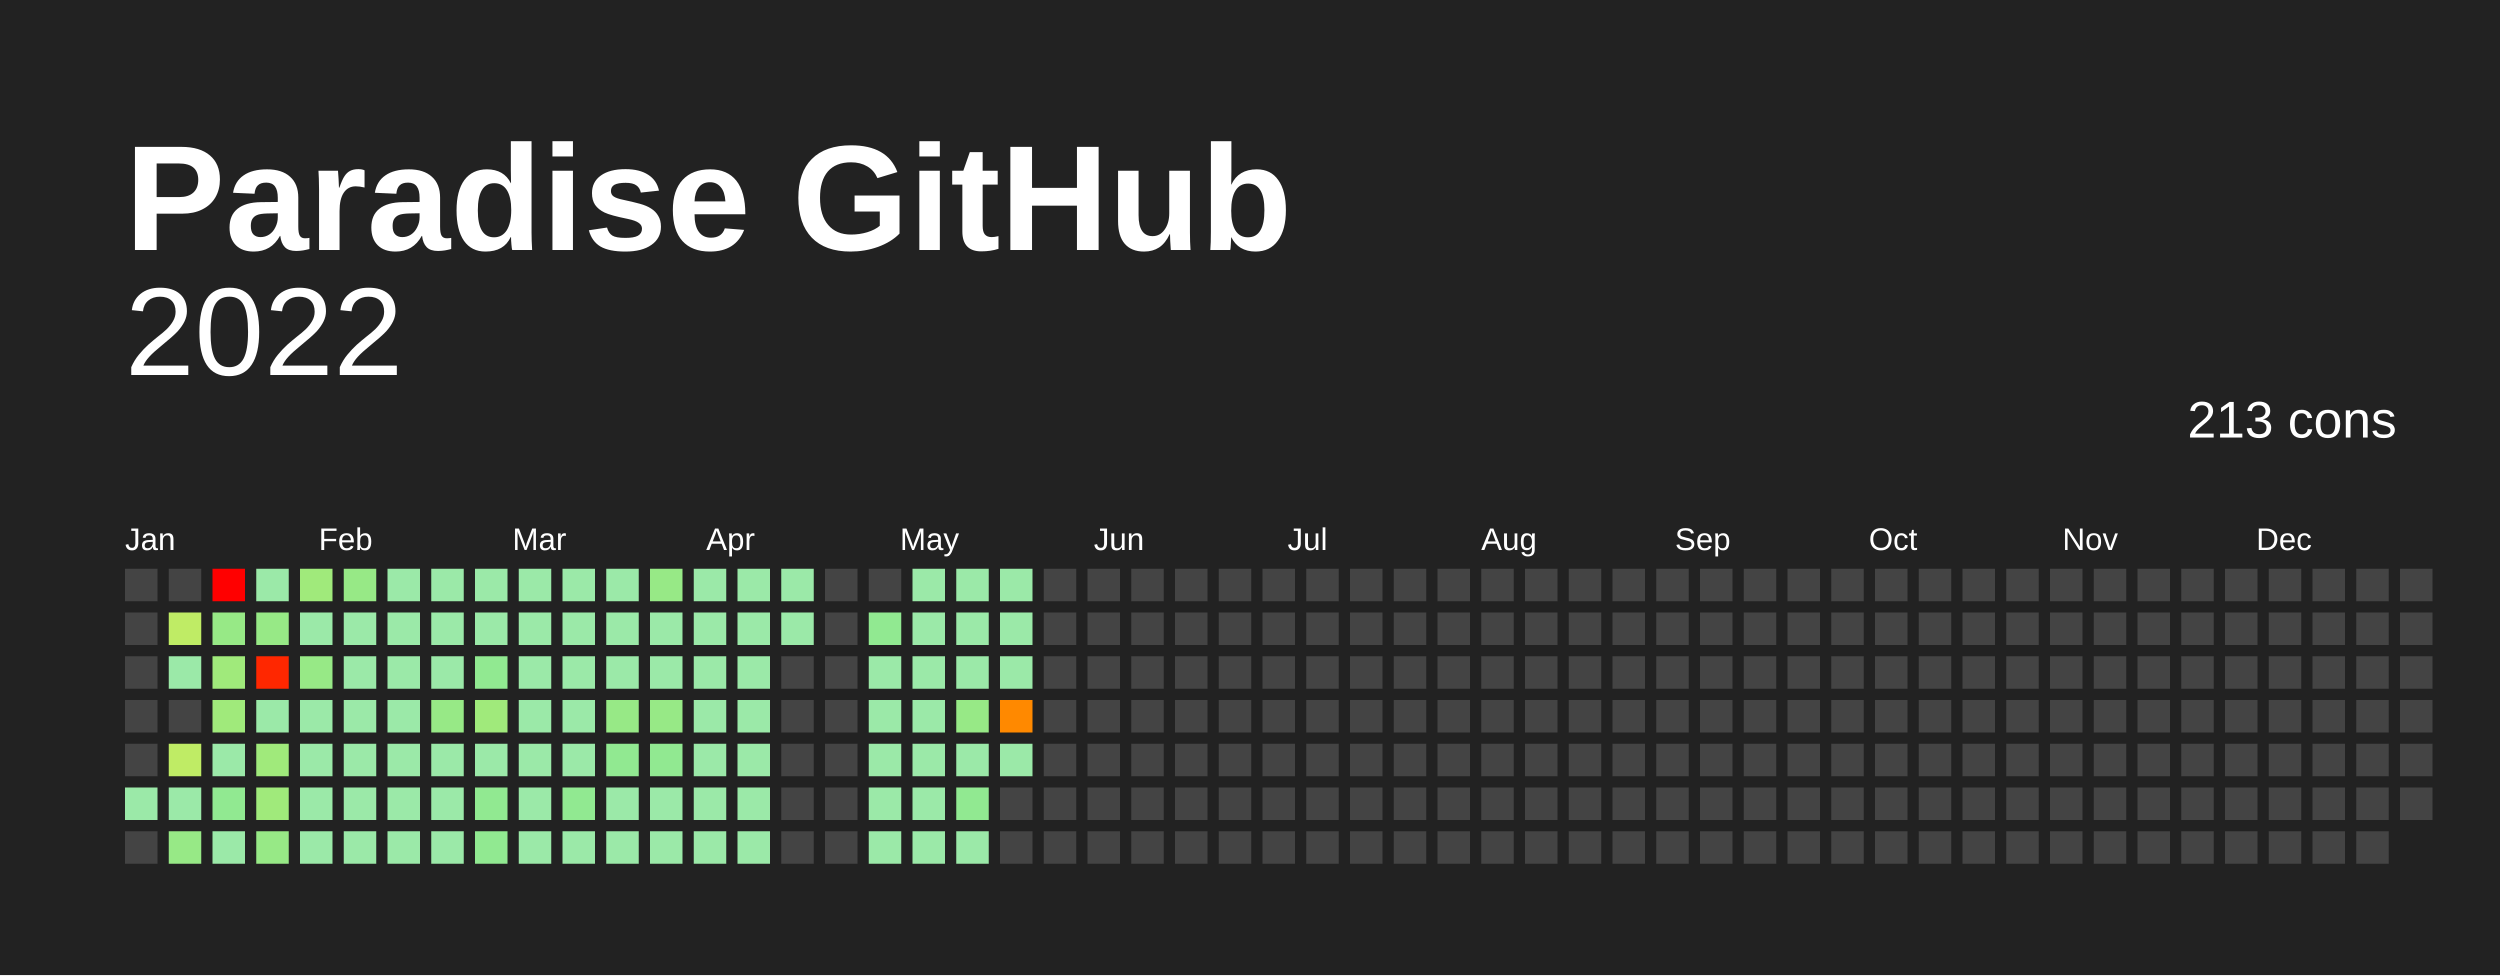
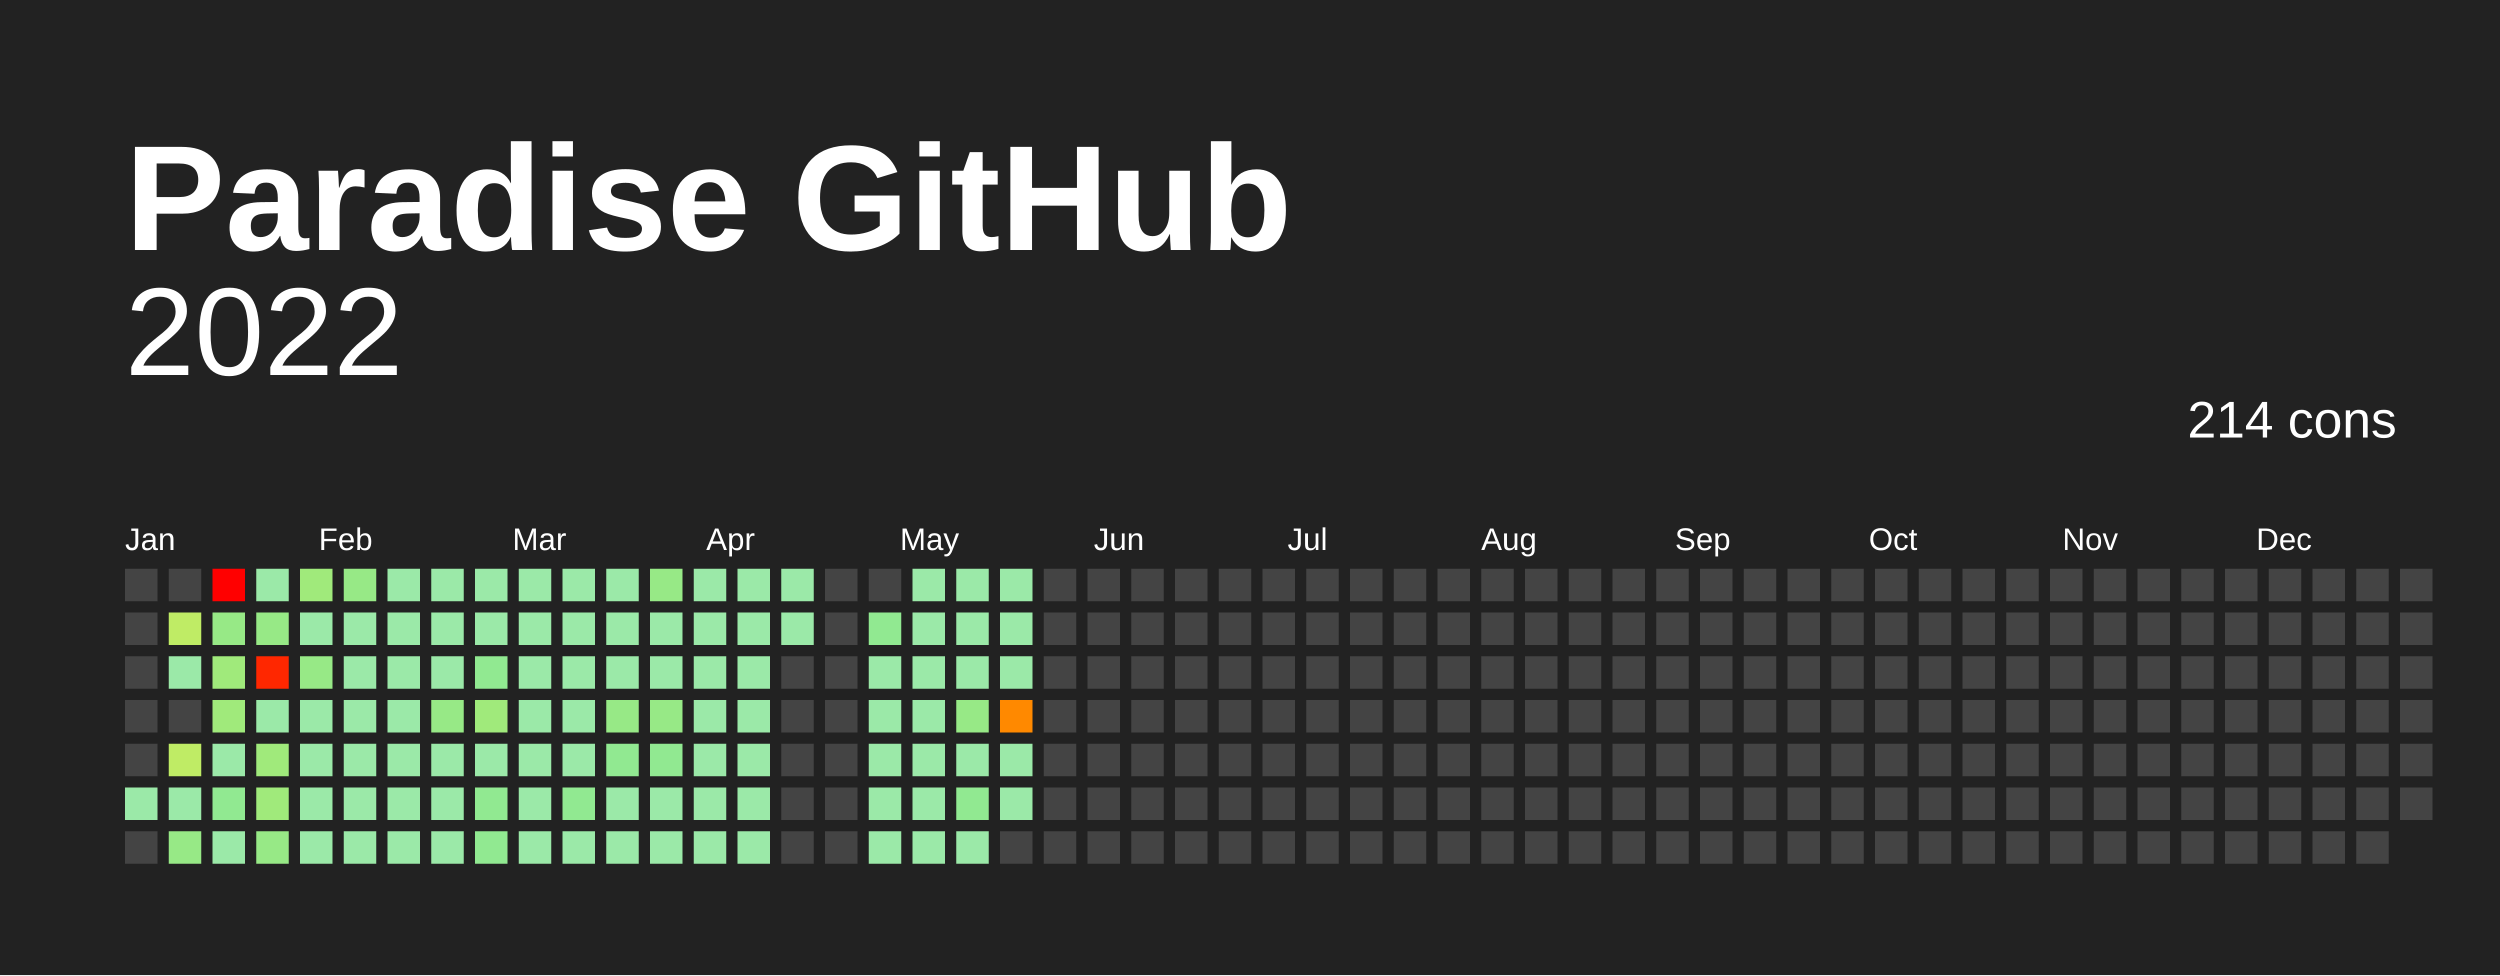
<svg xmlns="http://www.w3.org/2000/svg" baseProfile="full" height="78mm" version="1.1" viewBox="0,0,200,78" width="200mm">
  <defs />
  <rect fill="#222222" height="78" width="200" x="0" y="0" />
  <text fill="#FFFFFF" style="font-size:12px; font-family:Arial; font-weight:bold;" x="10" y="20">Paradise GitHub</text>
  <text alignment-baseline="hanging" fill="#FFFFFF" style="font-size:10.0px; font-family:Arial;" x="10" y="30">2022</text>
-   <text alignment-baseline="hanging" fill="#FFFFFF" style="font-size:4.125px; font-family:Arial;" x="175" y="35">213 cons</text>
+   <text alignment-baseline="hanging" fill="#FFFFFF" style="font-size:4.125px; font-family:Arial;" x="175" y="35">214 cons</text>
  <text fill="#FFFFFF" style="font-size:2.5px; font-family:Arial" x="10.0" y="44">Jan</text>
  <text fill="#FFFFFF" style="font-size:2.5px; font-family:Arial" x="25.5" y="44">Feb</text>
  <text fill="#FFFFFF" style="font-size:2.5px; font-family:Arial" x="41.0" y="44">Mar</text>
  <text fill="#FFFFFF" style="font-size:2.5px; font-family:Arial" x="56.5" y="44">Apr</text>
  <text fill="#FFFFFF" style="font-size:2.5px; font-family:Arial" x="72.0" y="44">May</text>
  <text fill="#FFFFFF" style="font-size:2.5px; font-family:Arial" x="87.5" y="44">Jun</text>
  <text fill="#FFFFFF" style="font-size:2.5px; font-family:Arial" x="103.0" y="44">Jul</text>
  <text fill="#FFFFFF" style="font-size:2.5px; font-family:Arial" x="118.5" y="44">Aug</text>
  <text fill="#FFFFFF" style="font-size:2.5px; font-family:Arial" x="134.0" y="44">Sep</text>
  <text fill="#FFFFFF" style="font-size:2.5px; font-family:Arial" x="149.5" y="44">Oct</text>
  <text fill="#FFFFFF" style="font-size:2.5px; font-family:Arial" x="165.0" y="44">Nov</text>
  <text fill="#FFFFFF" style="font-size:2.5px; font-family:Arial" x="180.5" y="44">Dec</text>
  <rect fill="#444444" height="2.6" width="2.6" x="10.0" y="45.5" />
  <rect fill="#444444" height="2.6" width="2.6" x="10.0" y="49.0" />
  <rect fill="#444444" height="2.6" width="2.6" x="10.0" y="52.5" />
  <rect fill="#444444" height="2.6" width="2.6" x="10.0" y="56.0" />
  <rect fill="#444444" height="2.6" width="2.6" x="10.0" y="59.5" />
  <rect fill="#9be9a8" height="2.6" width="2.6" x="10.0" y="63.0" />
  <rect fill="#444444" height="2.6" width="2.6" x="10.0" y="66.5" />
  <rect fill="#444444" height="2.6" width="2.6" x="13.5" y="45.5" />
  <rect fill="#bfec65" height="2.6" width="2.6" x="13.5" y="49.0" />
  <rect fill="#9be9a8" height="2.6" width="2.6" x="13.5" y="52.5" />
  <rect fill="#444444" height="2.6" width="2.6" x="13.5" y="56.0" />
  <rect fill="#bfec65" height="2.6" width="2.6" x="13.5" y="59.5" />
  <rect fill="#9be9a8" height="2.6" width="2.6" x="13.5" y="63.0" />
  <rect fill="#97e986" height="2.6" width="2.6" x="13.5" y="66.5" />
  <rect fill="red" height="2.6" width="2.6" x="17.0" y="45.5" />
  <rect fill="#97e986" height="2.6" width="2.6" x="17.0" y="49.0" />
  <rect fill="#a0ea7b" height="2.6" width="2.6" x="17.0" y="52.5" />
  <rect fill="#a0ea7b" height="2.6" width="2.6" x="17.0" y="56.0" />
  <rect fill="#9be9a8" height="2.6" width="2.6" x="17.0" y="59.5" />
  <rect fill="#91e991" height="2.6" width="2.6" x="17.0" y="63.0" />
  <rect fill="#9be9a8" height="2.6" width="2.6" x="17.0" y="66.5" />
  <rect fill="#9be9a8" height="2.6" width="2.6" x="20.5" y="45.5" />
  <rect fill="#97e986" height="2.6" width="2.6" x="20.5" y="49.0" />
  <rect fill="#ff2700" height="2.6" width="2.6" x="20.5" y="52.5" />
  <rect fill="#9be9a8" height="2.6" width="2.6" x="20.5" y="56.0" />
  <rect fill="#a0ea7b" height="2.6" width="2.6" x="20.5" y="59.5" />
  <rect fill="#a0ea7b" height="2.6" width="2.6" x="20.5" y="63.0" />
  <rect fill="#97e986" height="2.6" width="2.6" x="20.5" y="66.5" />
  <rect fill="#a0ea7b" height="2.6" width="2.6" x="24.0" y="45.5" />
  <rect fill="#9be9a8" height="2.6" width="2.6" x="24.0" y="49.0" />
  <rect fill="#97e986" height="2.6" width="2.6" x="24.0" y="52.5" />
  <rect fill="#9be9a8" height="2.6" width="2.6" x="24.0" y="56.0" />
  <rect fill="#9be9a8" height="2.6" width="2.6" x="24.0" y="59.5" />
  <rect fill="#9be9a8" height="2.6" width="2.6" x="24.0" y="63.0" />
  <rect fill="#9be9a8" height="2.6" width="2.6" x="24.0" y="66.5" />
  <rect fill="#97e986" height="2.6" width="2.6" x="27.5" y="45.5" />
  <rect fill="#9be9a8" height="2.6" width="2.6" x="27.5" y="49.0" />
  <rect fill="#9be9a8" height="2.6" width="2.6" x="27.5" y="52.5" />
  <rect fill="#9be9a8" height="2.6" width="2.6" x="27.5" y="56.0" />
  <rect fill="#9be9a8" height="2.6" width="2.6" x="27.5" y="59.5" />
  <rect fill="#9be9a8" height="2.6" width="2.6" x="27.5" y="63.0" />
  <rect fill="#9be9a8" height="2.6" width="2.6" x="27.5" y="66.5" />
  <rect fill="#9be9a8" height="2.6" width="2.6" x="31.0" y="45.5" />
  <rect fill="#9be9a8" height="2.6" width="2.6" x="31.0" y="49.0" />
  <rect fill="#9be9a8" height="2.6" width="2.6" x="31.0" y="52.5" />
  <rect fill="#9be9a8" height="2.6" width="2.6" x="31.0" y="56.0" />
  <rect fill="#9be9a8" height="2.6" width="2.6" x="31.0" y="59.5" />
  <rect fill="#9be9a8" height="2.6" width="2.6" x="31.0" y="63.0" />
  <rect fill="#9be9a8" height="2.6" width="2.6" x="31.0" y="66.5" />
  <rect fill="#9be9a8" height="2.6" width="2.6" x="34.5" y="45.5" />
  <rect fill="#9be9a8" height="2.6" width="2.6" x="34.5" y="49.0" />
  <rect fill="#9be9a8" height="2.6" width="2.6" x="34.5" y="52.5" />
  <rect fill="#97e986" height="2.6" width="2.6" x="34.5" y="56.0" />
  <rect fill="#9be9a8" height="2.6" width="2.6" x="34.5" y="59.5" />
  <rect fill="#9be9a8" height="2.6" width="2.6" x="34.5" y="63.0" />
  <rect fill="#9be9a8" height="2.6" width="2.6" x="34.5" y="66.5" />
  <rect fill="#9be9a8" height="2.6" width="2.6" x="38.0" y="45.5" />
  <rect fill="#9be9a8" height="2.6" width="2.6" x="38.0" y="49.0" />
  <rect fill="#91e991" height="2.6" width="2.6" x="38.0" y="52.5" />
  <rect fill="#a0ea7b" height="2.6" width="2.6" x="38.0" y="56.0" />
  <rect fill="#9be9a8" height="2.6" width="2.6" x="38.0" y="59.5" />
  <rect fill="#91e991" height="2.6" width="2.6" x="38.0" y="63.0" />
  <rect fill="#91e991" height="2.6" width="2.6" x="38.0" y="66.5" />
  <rect fill="#9be9a8" height="2.6" width="2.6" x="41.5" y="45.5" />
  <rect fill="#9be9a8" height="2.6" width="2.6" x="41.5" y="49.0" />
  <rect fill="#9be9a8" height="2.6" width="2.6" x="41.5" y="52.5" />
  <rect fill="#9be9a8" height="2.6" width="2.6" x="41.5" y="56.0" />
  <rect fill="#9be9a8" height="2.6" width="2.6" x="41.5" y="59.5" />
  <rect fill="#9be9a8" height="2.6" width="2.6" x="41.5" y="63.0" />
  <rect fill="#9be9a8" height="2.6" width="2.6" x="41.5" y="66.5" />
  <rect fill="#9be9a8" height="2.6" width="2.6" x="45.0" y="45.5" />
  <rect fill="#9be9a8" height="2.6" width="2.6" x="45.0" y="49.0" />
  <rect fill="#9be9a8" height="2.6" width="2.6" x="45.0" y="52.5" />
  <rect fill="#9be9a8" height="2.6" width="2.6" x="45.0" y="56.0" />
  <rect fill="#9be9a8" height="2.6" width="2.6" x="45.0" y="59.5" />
  <rect fill="#91e991" height="2.6" width="2.6" x="45.0" y="63.0" />
  <rect fill="#9be9a8" height="2.6" width="2.6" x="45.0" y="66.5" />
  <rect fill="#9be9a8" height="2.6" width="2.6" x="48.5" y="45.5" />
  <rect fill="#9be9a8" height="2.6" width="2.6" x="48.5" y="49.0" />
  <rect fill="#9be9a8" height="2.6" width="2.6" x="48.5" y="52.5" />
  <rect fill="#97e986" height="2.6" width="2.6" x="48.5" y="56.0" />
  <rect fill="#91e991" height="2.6" width="2.6" x="48.5" y="59.5" />
  <rect fill="#9be9a8" height="2.6" width="2.6" x="48.5" y="63.0" />
  <rect fill="#9be9a8" height="2.6" width="2.6" x="48.5" y="66.5" />
  <rect fill="#97e986" height="2.6" width="2.6" x="52.0" y="45.5" />
  <rect fill="#9be9a8" height="2.6" width="2.6" x="52.0" y="49.0" />
  <rect fill="#9be9a8" height="2.6" width="2.6" x="52.0" y="52.5" />
  <rect fill="#97e986" height="2.6" width="2.6" x="52.0" y="56.0" />
  <rect fill="#91e991" height="2.6" width="2.6" x="52.0" y="59.5" />
  <rect fill="#9be9a8" height="2.6" width="2.6" x="52.0" y="63.0" />
  <rect fill="#9be9a8" height="2.6" width="2.6" x="52.0" y="66.5" />
  <rect fill="#9be9a8" height="2.6" width="2.6" x="55.5" y="45.5" />
  <rect fill="#9be9a8" height="2.6" width="2.6" x="55.5" y="49.0" />
  <rect fill="#9be9a8" height="2.6" width="2.6" x="55.5" y="52.5" />
  <rect fill="#9be9a8" height="2.6" width="2.6" x="55.5" y="56.0" />
  <rect fill="#9be9a8" height="2.6" width="2.6" x="55.5" y="59.5" />
  <rect fill="#9be9a8" height="2.6" width="2.6" x="55.5" y="63.0" />
  <rect fill="#9be9a8" height="2.6" width="2.6" x="55.5" y="66.5" />
  <rect fill="#9be9a8" height="2.6" width="2.6" x="59.0" y="45.5" />
  <rect fill="#9be9a8" height="2.6" width="2.6" x="59.0" y="49.0" />
  <rect fill="#9be9a8" height="2.6" width="2.6" x="59.0" y="52.5" />
  <rect fill="#9be9a8" height="2.6" width="2.6" x="59.0" y="56.0" />
  <rect fill="#9be9a8" height="2.6" width="2.6" x="59.0" y="59.5" />
  <rect fill="#9be9a8" height="2.6" width="2.6" x="59.0" y="63.0" />
  <rect fill="#9be9a8" height="2.6" width="2.6" x="59.0" y="66.5" />
  <rect fill="#9be9a8" height="2.6" width="2.6" x="62.5" y="45.5" />
  <rect fill="#9be9a8" height="2.6" width="2.6" x="62.5" y="49.0" />
  <rect fill="#444444" height="2.6" width="2.6" x="62.5" y="52.5" />
  <rect fill="#444444" height="2.6" width="2.6" x="62.5" y="56.0" />
  <rect fill="#444444" height="2.6" width="2.6" x="62.5" y="59.5" />
  <rect fill="#444444" height="2.6" width="2.6" x="62.5" y="63.0" />
  <rect fill="#444444" height="2.6" width="2.6" x="62.5" y="66.5" />
  <rect fill="#444444" height="2.6" width="2.6" x="66.0" y="45.5" />
  <rect fill="#444444" height="2.6" width="2.6" x="66.0" y="49.0" />
  <rect fill="#444444" height="2.6" width="2.6" x="66.0" y="52.5" />
  <rect fill="#444444" height="2.6" width="2.6" x="66.0" y="56.0" />
  <rect fill="#444444" height="2.6" width="2.6" x="66.0" y="59.5" />
  <rect fill="#444444" height="2.6" width="2.6" x="66.0" y="63.0" />
  <rect fill="#444444" height="2.6" width="2.6" x="66.0" y="66.5" />
  <rect fill="#444444" height="2.6" width="2.6" x="69.5" y="45.5" />
  <rect fill="#91e991" height="2.6" width="2.6" x="69.5" y="49.0" />
  <rect fill="#9be9a8" height="2.6" width="2.6" x="69.5" y="52.5" />
  <rect fill="#9be9a8" height="2.6" width="2.6" x="69.5" y="56.0" />
  <rect fill="#9be9a8" height="2.6" width="2.6" x="69.5" y="59.5" />
  <rect fill="#9be9a8" height="2.6" width="2.6" x="69.5" y="63.0" />
  <rect fill="#9be9a8" height="2.6" width="2.6" x="69.5" y="66.5" />
  <rect fill="#9be9a8" height="2.6" width="2.6" x="73.0" y="45.5" />
  <rect fill="#9be9a8" height="2.6" width="2.6" x="73.0" y="49.0" />
  <rect fill="#9be9a8" height="2.6" width="2.6" x="73.0" y="52.5" />
  <rect fill="#9be9a8" height="2.6" width="2.6" x="73.0" y="56.0" />
  <rect fill="#9be9a8" height="2.6" width="2.6" x="73.0" y="59.5" />
  <rect fill="#9be9a8" height="2.6" width="2.6" x="73.0" y="63.0" />
  <rect fill="#9be9a8" height="2.6" width="2.6" x="73.0" y="66.5" />
  <rect fill="#9be9a8" height="2.6" width="2.6" x="76.5" y="45.5" />
  <rect fill="#9be9a8" height="2.6" width="2.6" x="76.5" y="49.0" />
  <rect fill="#9be9a8" height="2.6" width="2.6" x="76.5" y="52.5" />
  <rect fill="#97e986" height="2.6" width="2.6" x="76.5" y="56.0" />
  <rect fill="#9be9a8" height="2.6" width="2.6" x="76.5" y="59.5" />
  <rect fill="#91e991" height="2.6" width="2.6" x="76.5" y="63.0" />
  <rect fill="#9be9a8" height="2.6" width="2.6" x="76.5" y="66.5" />
  <rect fill="#9be9a8" height="2.6" width="2.6" x="80.0" y="45.5" />
  <rect fill="#9be9a8" height="2.6" width="2.6" x="80.0" y="49.0" />
  <rect fill="#9be9a8" height="2.6" width="2.6" x="80.0" y="52.5" />
  <rect fill="#ff8900" height="2.6" width="2.6" x="80.0" y="56.0" />
  <rect fill="#9be9a8" height="2.6" width="2.6" x="80.0" y="59.5" />
-   <rect fill="#444444" height="2.6" width="2.6" x="80.0" y="63.0" />
+   <rect fill="#9be9a8" height="2.6" width="2.6" x="80.0" y="63.0" />
  <rect fill="#444444" height="2.6" width="2.6" x="80.0" y="66.5" />
  <rect fill="#444444" height="2.6" width="2.6" x="83.5" y="45.5" />
  <rect fill="#444444" height="2.6" width="2.6" x="83.5" y="49.0" />
  <rect fill="#444444" height="2.6" width="2.6" x="83.5" y="52.5" />
  <rect fill="#444444" height="2.6" width="2.6" x="83.5" y="56.0" />
  <rect fill="#444444" height="2.6" width="2.6" x="83.5" y="59.5" />
  <rect fill="#444444" height="2.6" width="2.6" x="83.5" y="63.0" />
  <rect fill="#444444" height="2.6" width="2.6" x="83.5" y="66.5" />
  <rect fill="#444444" height="2.6" width="2.6" x="87.0" y="45.5" />
  <rect fill="#444444" height="2.6" width="2.6" x="87.0" y="49.0" />
  <rect fill="#444444" height="2.6" width="2.6" x="87.0" y="52.5" />
  <rect fill="#444444" height="2.6" width="2.6" x="87.0" y="56.0" />
  <rect fill="#444444" height="2.6" width="2.6" x="87.0" y="59.5" />
  <rect fill="#444444" height="2.6" width="2.6" x="87.0" y="63.0" />
  <rect fill="#444444" height="2.6" width="2.6" x="87.0" y="66.5" />
  <rect fill="#444444" height="2.6" width="2.6" x="90.5" y="45.5" />
  <rect fill="#444444" height="2.6" width="2.6" x="90.5" y="49.0" />
  <rect fill="#444444" height="2.6" width="2.6" x="90.5" y="52.5" />
  <rect fill="#444444" height="2.6" width="2.6" x="90.5" y="56.0" />
  <rect fill="#444444" height="2.6" width="2.6" x="90.5" y="59.5" />
  <rect fill="#444444" height="2.6" width="2.6" x="90.5" y="63.0" />
  <rect fill="#444444" height="2.6" width="2.6" x="90.5" y="66.5" />
  <rect fill="#444444" height="2.6" width="2.6" x="94.0" y="45.5" />
  <rect fill="#444444" height="2.6" width="2.6" x="94.0" y="49.0" />
  <rect fill="#444444" height="2.6" width="2.6" x="94.0" y="52.5" />
  <rect fill="#444444" height="2.6" width="2.6" x="94.0" y="56.0" />
  <rect fill="#444444" height="2.6" width="2.6" x="94.0" y="59.5" />
  <rect fill="#444444" height="2.6" width="2.6" x="94.0" y="63.0" />
  <rect fill="#444444" height="2.6" width="2.6" x="94.0" y="66.5" />
  <rect fill="#444444" height="2.6" width="2.6" x="97.5" y="45.5" />
  <rect fill="#444444" height="2.6" width="2.6" x="97.5" y="49.0" />
  <rect fill="#444444" height="2.6" width="2.6" x="97.5" y="52.5" />
  <rect fill="#444444" height="2.6" width="2.6" x="97.5" y="56.0" />
  <rect fill="#444444" height="2.6" width="2.6" x="97.5" y="59.5" />
  <rect fill="#444444" height="2.6" width="2.6" x="97.5" y="63.0" />
  <rect fill="#444444" height="2.6" width="2.6" x="97.5" y="66.5" />
  <rect fill="#444444" height="2.6" width="2.6" x="101.0" y="45.5" />
  <rect fill="#444444" height="2.6" width="2.6" x="101.0" y="49.0" />
  <rect fill="#444444" height="2.6" width="2.6" x="101.0" y="52.5" />
  <rect fill="#444444" height="2.6" width="2.6" x="101.0" y="56.0" />
  <rect fill="#444444" height="2.6" width="2.6" x="101.0" y="59.5" />
  <rect fill="#444444" height="2.6" width="2.6" x="101.0" y="63.0" />
  <rect fill="#444444" height="2.6" width="2.6" x="101.0" y="66.5" />
  <rect fill="#444444" height="2.6" width="2.6" x="104.5" y="45.5" />
  <rect fill="#444444" height="2.6" width="2.6" x="104.5" y="49.0" />
  <rect fill="#444444" height="2.6" width="2.6" x="104.5" y="52.5" />
  <rect fill="#444444" height="2.6" width="2.6" x="104.5" y="56.0" />
  <rect fill="#444444" height="2.6" width="2.6" x="104.5" y="59.5" />
  <rect fill="#444444" height="2.6" width="2.6" x="104.5" y="63.0" />
  <rect fill="#444444" height="2.6" width="2.6" x="104.5" y="66.5" />
  <rect fill="#444444" height="2.6" width="2.6" x="108.0" y="45.5" />
  <rect fill="#444444" height="2.6" width="2.6" x="108.0" y="49.0" />
  <rect fill="#444444" height="2.6" width="2.6" x="108.0" y="52.5" />
  <rect fill="#444444" height="2.6" width="2.6" x="108.0" y="56.0" />
  <rect fill="#444444" height="2.6" width="2.6" x="108.0" y="59.5" />
  <rect fill="#444444" height="2.6" width="2.6" x="108.0" y="63.0" />
  <rect fill="#444444" height="2.6" width="2.6" x="108.0" y="66.5" />
  <rect fill="#444444" height="2.6" width="2.6" x="111.5" y="45.5" />
  <rect fill="#444444" height="2.6" width="2.6" x="111.5" y="49.0" />
  <rect fill="#444444" height="2.6" width="2.6" x="111.5" y="52.5" />
  <rect fill="#444444" height="2.6" width="2.6" x="111.5" y="56.0" />
  <rect fill="#444444" height="2.6" width="2.6" x="111.5" y="59.5" />
  <rect fill="#444444" height="2.6" width="2.6" x="111.5" y="63.0" />
  <rect fill="#444444" height="2.6" width="2.6" x="111.5" y="66.5" />
  <rect fill="#444444" height="2.6" width="2.6" x="115.0" y="45.5" />
  <rect fill="#444444" height="2.6" width="2.6" x="115.0" y="49.0" />
  <rect fill="#444444" height="2.6" width="2.6" x="115.0" y="52.5" />
  <rect fill="#444444" height="2.6" width="2.6" x="115.0" y="56.0" />
  <rect fill="#444444" height="2.6" width="2.6" x="115.0" y="59.5" />
  <rect fill="#444444" height="2.6" width="2.6" x="115.0" y="63.0" />
  <rect fill="#444444" height="2.6" width="2.6" x="115.0" y="66.5" />
  <rect fill="#444444" height="2.6" width="2.6" x="118.5" y="45.5" />
  <rect fill="#444444" height="2.6" width="2.6" x="118.5" y="49.0" />
  <rect fill="#444444" height="2.6" width="2.6" x="118.5" y="52.5" />
  <rect fill="#444444" height="2.6" width="2.6" x="118.5" y="56.0" />
  <rect fill="#444444" height="2.6" width="2.6" x="118.5" y="59.5" />
  <rect fill="#444444" height="2.6" width="2.6" x="118.5" y="63.0" />
  <rect fill="#444444" height="2.6" width="2.6" x="118.5" y="66.5" />
  <rect fill="#444444" height="2.6" width="2.6" x="122.0" y="45.5" />
  <rect fill="#444444" height="2.6" width="2.6" x="122.0" y="49.0" />
  <rect fill="#444444" height="2.6" width="2.6" x="122.0" y="52.5" />
  <rect fill="#444444" height="2.6" width="2.6" x="122.0" y="56.0" />
  <rect fill="#444444" height="2.6" width="2.6" x="122.0" y="59.5" />
  <rect fill="#444444" height="2.6" width="2.6" x="122.0" y="63.0" />
  <rect fill="#444444" height="2.6" width="2.6" x="122.0" y="66.5" />
  <rect fill="#444444" height="2.6" width="2.6" x="125.5" y="45.5" />
  <rect fill="#444444" height="2.6" width="2.6" x="125.5" y="49.0" />
  <rect fill="#444444" height="2.6" width="2.6" x="125.5" y="52.5" />
  <rect fill="#444444" height="2.6" width="2.6" x="125.5" y="56.0" />
  <rect fill="#444444" height="2.6" width="2.6" x="125.5" y="59.5" />
  <rect fill="#444444" height="2.6" width="2.6" x="125.5" y="63.0" />
  <rect fill="#444444" height="2.6" width="2.6" x="125.5" y="66.5" />
  <rect fill="#444444" height="2.6" width="2.6" x="129.0" y="45.5" />
  <rect fill="#444444" height="2.6" width="2.6" x="129.0" y="49.0" />
  <rect fill="#444444" height="2.6" width="2.6" x="129.0" y="52.5" />
  <rect fill="#444444" height="2.6" width="2.6" x="129.0" y="56.0" />
  <rect fill="#444444" height="2.6" width="2.6" x="129.0" y="59.5" />
  <rect fill="#444444" height="2.6" width="2.6" x="129.0" y="63.0" />
  <rect fill="#444444" height="2.6" width="2.6" x="129.0" y="66.5" />
  <rect fill="#444444" height="2.6" width="2.6" x="132.5" y="45.5" />
  <rect fill="#444444" height="2.6" width="2.6" x="132.5" y="49.0" />
  <rect fill="#444444" height="2.6" width="2.6" x="132.5" y="52.5" />
  <rect fill="#444444" height="2.6" width="2.6" x="132.5" y="56.0" />
  <rect fill="#444444" height="2.6" width="2.6" x="132.5" y="59.5" />
  <rect fill="#444444" height="2.6" width="2.6" x="132.5" y="63.0" />
  <rect fill="#444444" height="2.6" width="2.6" x="132.5" y="66.5" />
  <rect fill="#444444" height="2.6" width="2.6" x="136.0" y="45.5" />
  <rect fill="#444444" height="2.6" width="2.6" x="136.0" y="49.0" />
  <rect fill="#444444" height="2.6" width="2.6" x="136.0" y="52.5" />
  <rect fill="#444444" height="2.6" width="2.6" x="136.0" y="56.0" />
  <rect fill="#444444" height="2.6" width="2.6" x="136.0" y="59.5" />
  <rect fill="#444444" height="2.6" width="2.6" x="136.0" y="63.0" />
  <rect fill="#444444" height="2.6" width="2.6" x="136.0" y="66.5" />
  <rect fill="#444444" height="2.6" width="2.6" x="139.5" y="45.5" />
  <rect fill="#444444" height="2.6" width="2.6" x="139.5" y="49.0" />
  <rect fill="#444444" height="2.6" width="2.6" x="139.5" y="52.5" />
  <rect fill="#444444" height="2.6" width="2.6" x="139.5" y="56.0" />
  <rect fill="#444444" height="2.6" width="2.6" x="139.5" y="59.5" />
  <rect fill="#444444" height="2.6" width="2.6" x="139.5" y="63.0" />
  <rect fill="#444444" height="2.6" width="2.6" x="139.5" y="66.5" />
  <rect fill="#444444" height="2.6" width="2.6" x="143.0" y="45.5" />
  <rect fill="#444444" height="2.6" width="2.6" x="143.0" y="49.0" />
  <rect fill="#444444" height="2.6" width="2.6" x="143.0" y="52.5" />
  <rect fill="#444444" height="2.6" width="2.6" x="143.0" y="56.0" />
  <rect fill="#444444" height="2.6" width="2.6" x="143.0" y="59.5" />
  <rect fill="#444444" height="2.6" width="2.6" x="143.0" y="63.0" />
  <rect fill="#444444" height="2.6" width="2.6" x="143.0" y="66.5" />
  <rect fill="#444444" height="2.6" width="2.6" x="146.5" y="45.5" />
  <rect fill="#444444" height="2.6" width="2.6" x="146.5" y="49.0" />
  <rect fill="#444444" height="2.6" width="2.6" x="146.5" y="52.5" />
  <rect fill="#444444" height="2.6" width="2.6" x="146.5" y="56.0" />
  <rect fill="#444444" height="2.6" width="2.6" x="146.5" y="59.5" />
  <rect fill="#444444" height="2.6" width="2.6" x="146.5" y="63.0" />
  <rect fill="#444444" height="2.6" width="2.6" x="146.5" y="66.5" />
  <rect fill="#444444" height="2.6" width="2.6" x="150.0" y="45.5" />
  <rect fill="#444444" height="2.6" width="2.6" x="150.0" y="49.0" />
  <rect fill="#444444" height="2.6" width="2.6" x="150.0" y="52.5" />
  <rect fill="#444444" height="2.6" width="2.6" x="150.0" y="56.0" />
  <rect fill="#444444" height="2.6" width="2.6" x="150.0" y="59.5" />
  <rect fill="#444444" height="2.6" width="2.6" x="150.0" y="63.0" />
  <rect fill="#444444" height="2.6" width="2.6" x="150.0" y="66.5" />
  <rect fill="#444444" height="2.6" width="2.6" x="153.5" y="45.5" />
  <rect fill="#444444" height="2.6" width="2.6" x="153.5" y="49.0" />
  <rect fill="#444444" height="2.6" width="2.6" x="153.5" y="52.5" />
  <rect fill="#444444" height="2.6" width="2.6" x="153.5" y="56.0" />
  <rect fill="#444444" height="2.6" width="2.6" x="153.5" y="59.5" />
  <rect fill="#444444" height="2.6" width="2.6" x="153.5" y="63.0" />
  <rect fill="#444444" height="2.6" width="2.6" x="153.5" y="66.5" />
  <rect fill="#444444" height="2.6" width="2.6" x="157.0" y="45.5" />
  <rect fill="#444444" height="2.6" width="2.6" x="157.0" y="49.0" />
  <rect fill="#444444" height="2.6" width="2.6" x="157.0" y="52.5" />
  <rect fill="#444444" height="2.6" width="2.6" x="157.0" y="56.0" />
  <rect fill="#444444" height="2.6" width="2.6" x="157.0" y="59.5" />
  <rect fill="#444444" height="2.6" width="2.6" x="157.0" y="63.0" />
  <rect fill="#444444" height="2.6" width="2.6" x="157.0" y="66.5" />
  <rect fill="#444444" height="2.6" width="2.6" x="160.5" y="45.5" />
  <rect fill="#444444" height="2.6" width="2.6" x="160.5" y="49.0" />
  <rect fill="#444444" height="2.6" width="2.6" x="160.5" y="52.5" />
  <rect fill="#444444" height="2.6" width="2.6" x="160.5" y="56.0" />
  <rect fill="#444444" height="2.6" width="2.6" x="160.5" y="59.5" />
  <rect fill="#444444" height="2.6" width="2.6" x="160.5" y="63.0" />
  <rect fill="#444444" height="2.6" width="2.6" x="160.5" y="66.5" />
  <rect fill="#444444" height="2.6" width="2.6" x="164.0" y="45.5" />
  <rect fill="#444444" height="2.6" width="2.6" x="164.0" y="49.0" />
  <rect fill="#444444" height="2.6" width="2.6" x="164.0" y="52.5" />
  <rect fill="#444444" height="2.6" width="2.6" x="164.0" y="56.0" />
  <rect fill="#444444" height="2.6" width="2.6" x="164.0" y="59.5" />
  <rect fill="#444444" height="2.6" width="2.6" x="164.0" y="63.0" />
  <rect fill="#444444" height="2.6" width="2.6" x="164.0" y="66.5" />
  <rect fill="#444444" height="2.6" width="2.6" x="167.5" y="45.5" />
  <rect fill="#444444" height="2.6" width="2.6" x="167.5" y="49.0" />
  <rect fill="#444444" height="2.6" width="2.6" x="167.5" y="52.5" />
  <rect fill="#444444" height="2.6" width="2.6" x="167.5" y="56.0" />
  <rect fill="#444444" height="2.6" width="2.6" x="167.5" y="59.5" />
  <rect fill="#444444" height="2.6" width="2.6" x="167.5" y="63.0" />
  <rect fill="#444444" height="2.6" width="2.6" x="167.5" y="66.5" />
  <rect fill="#444444" height="2.6" width="2.6" x="171.0" y="45.5" />
  <rect fill="#444444" height="2.6" width="2.6" x="171.0" y="49.0" />
  <rect fill="#444444" height="2.6" width="2.6" x="171.0" y="52.5" />
  <rect fill="#444444" height="2.6" width="2.6" x="171.0" y="56.0" />
  <rect fill="#444444" height="2.6" width="2.6" x="171.0" y="59.5" />
  <rect fill="#444444" height="2.6" width="2.6" x="171.0" y="63.0" />
  <rect fill="#444444" height="2.6" width="2.6" x="171.0" y="66.5" />
  <rect fill="#444444" height="2.6" width="2.6" x="174.5" y="45.5" />
  <rect fill="#444444" height="2.6" width="2.6" x="174.5" y="49.0" />
  <rect fill="#444444" height="2.6" width="2.6" x="174.5" y="52.5" />
  <rect fill="#444444" height="2.6" width="2.6" x="174.5" y="56.0" />
  <rect fill="#444444" height="2.6" width="2.6" x="174.5" y="59.5" />
  <rect fill="#444444" height="2.6" width="2.6" x="174.5" y="63.0" />
  <rect fill="#444444" height="2.6" width="2.6" x="174.5" y="66.5" />
  <rect fill="#444444" height="2.6" width="2.6" x="178.0" y="45.5" />
  <rect fill="#444444" height="2.6" width="2.6" x="178.0" y="49.0" />
  <rect fill="#444444" height="2.6" width="2.6" x="178.0" y="52.5" />
  <rect fill="#444444" height="2.6" width="2.6" x="178.0" y="56.0" />
  <rect fill="#444444" height="2.6" width="2.6" x="178.0" y="59.5" />
  <rect fill="#444444" height="2.6" width="2.6" x="178.0" y="63.0" />
  <rect fill="#444444" height="2.6" width="2.6" x="178.0" y="66.5" />
  <rect fill="#444444" height="2.6" width="2.6" x="181.5" y="45.5" />
  <rect fill="#444444" height="2.6" width="2.6" x="181.5" y="49.0" />
  <rect fill="#444444" height="2.6" width="2.6" x="181.5" y="52.5" />
  <rect fill="#444444" height="2.6" width="2.6" x="181.5" y="56.0" />
  <rect fill="#444444" height="2.6" width="2.6" x="181.5" y="59.5" />
  <rect fill="#444444" height="2.6" width="2.6" x="181.5" y="63.0" />
  <rect fill="#444444" height="2.6" width="2.6" x="181.5" y="66.5" />
  <rect fill="#444444" height="2.6" width="2.6" x="185.0" y="45.5" />
  <rect fill="#444444" height="2.6" width="2.6" x="185.0" y="49.0" />
  <rect fill="#444444" height="2.6" width="2.6" x="185.0" y="52.5" />
  <rect fill="#444444" height="2.6" width="2.6" x="185.0" y="56.0" />
  <rect fill="#444444" height="2.6" width="2.6" x="185.0" y="59.5" />
  <rect fill="#444444" height="2.6" width="2.6" x="185.0" y="63.0" />
  <rect fill="#444444" height="2.6" width="2.6" x="185.0" y="66.5" />
  <rect fill="#444444" height="2.6" width="2.6" x="188.5" y="45.5" />
  <rect fill="#444444" height="2.6" width="2.6" x="188.5" y="49.0" />
  <rect fill="#444444" height="2.6" width="2.6" x="188.5" y="52.5" />
  <rect fill="#444444" height="2.6" width="2.6" x="188.5" y="56.0" />
  <rect fill="#444444" height="2.6" width="2.6" x="188.5" y="59.5" />
  <rect fill="#444444" height="2.6" width="2.6" x="188.5" y="63.0" />
  <rect fill="#444444" height="2.6" width="2.6" x="188.5" y="66.5" />
  <rect fill="#444444" height="2.6" width="2.6" x="192.0" y="45.5" />
  <rect fill="#444444" height="2.6" width="2.6" x="192.0" y="49.0" />
  <rect fill="#444444" height="2.6" width="2.6" x="192.0" y="52.5" />
  <rect fill="#444444" height="2.6" width="2.6" x="192.0" y="56.0" />
  <rect fill="#444444" height="2.6" width="2.6" x="192.0" y="59.5" />
  <rect fill="#444444" height="2.6" width="2.6" x="192.0" y="63.0" />
</svg>
